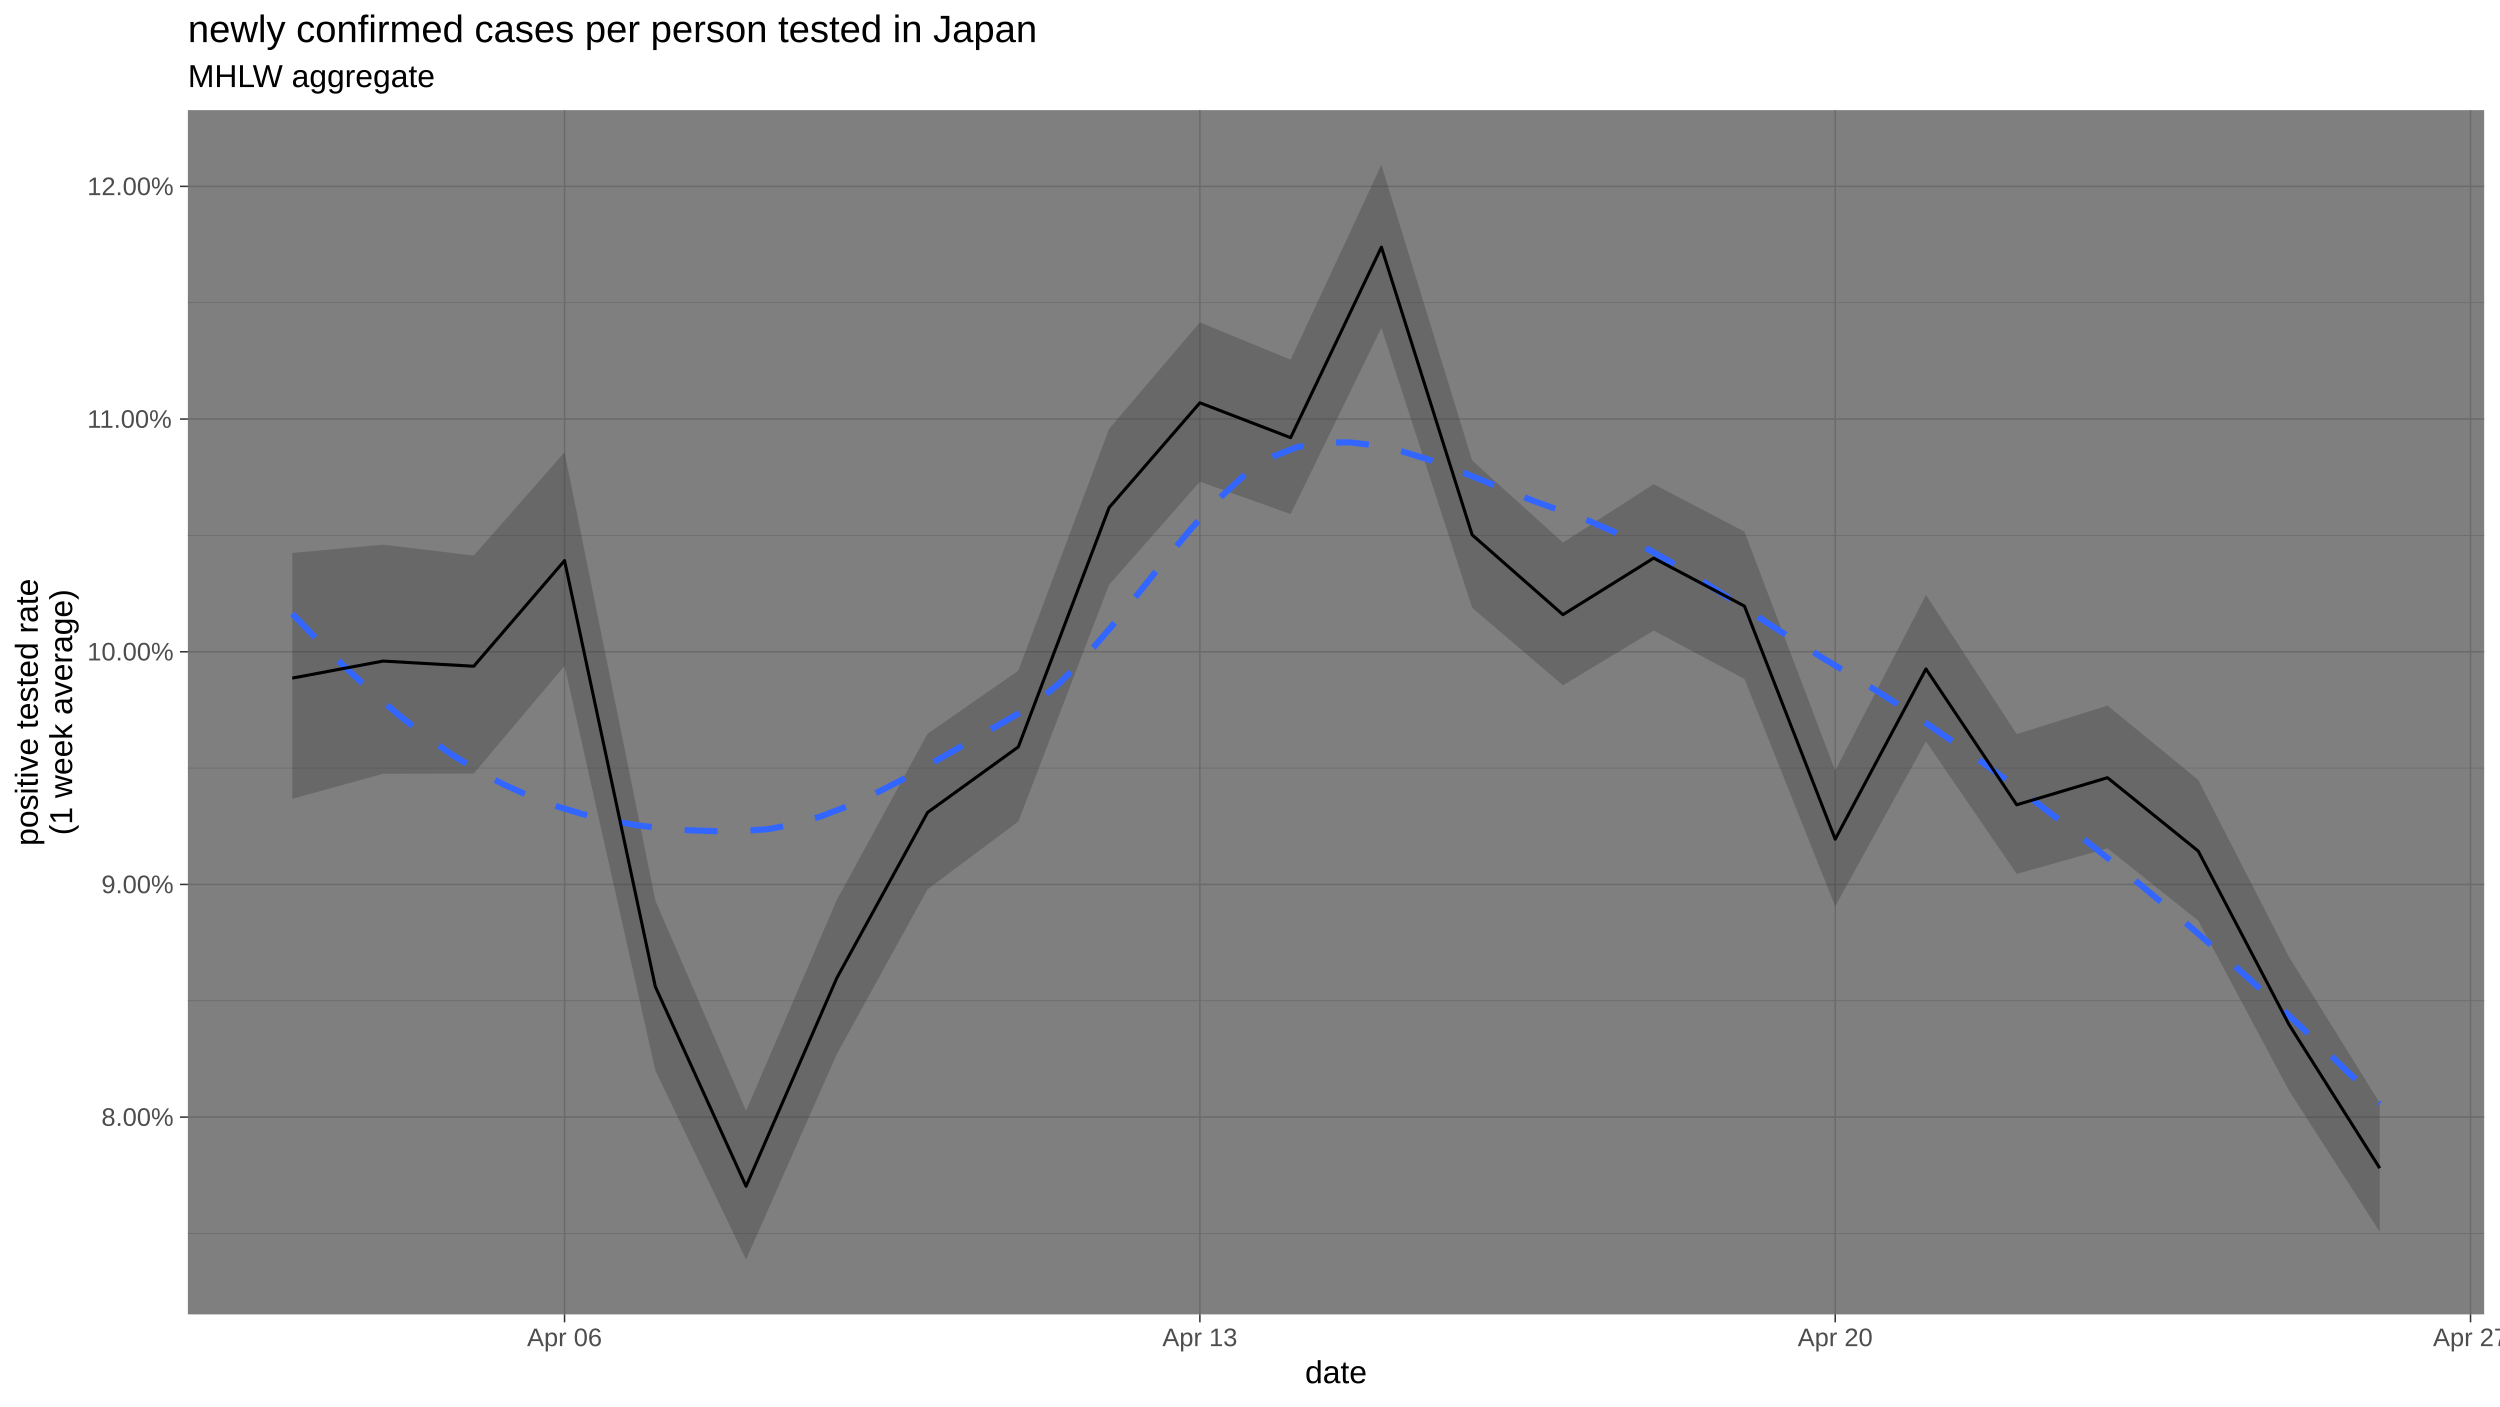
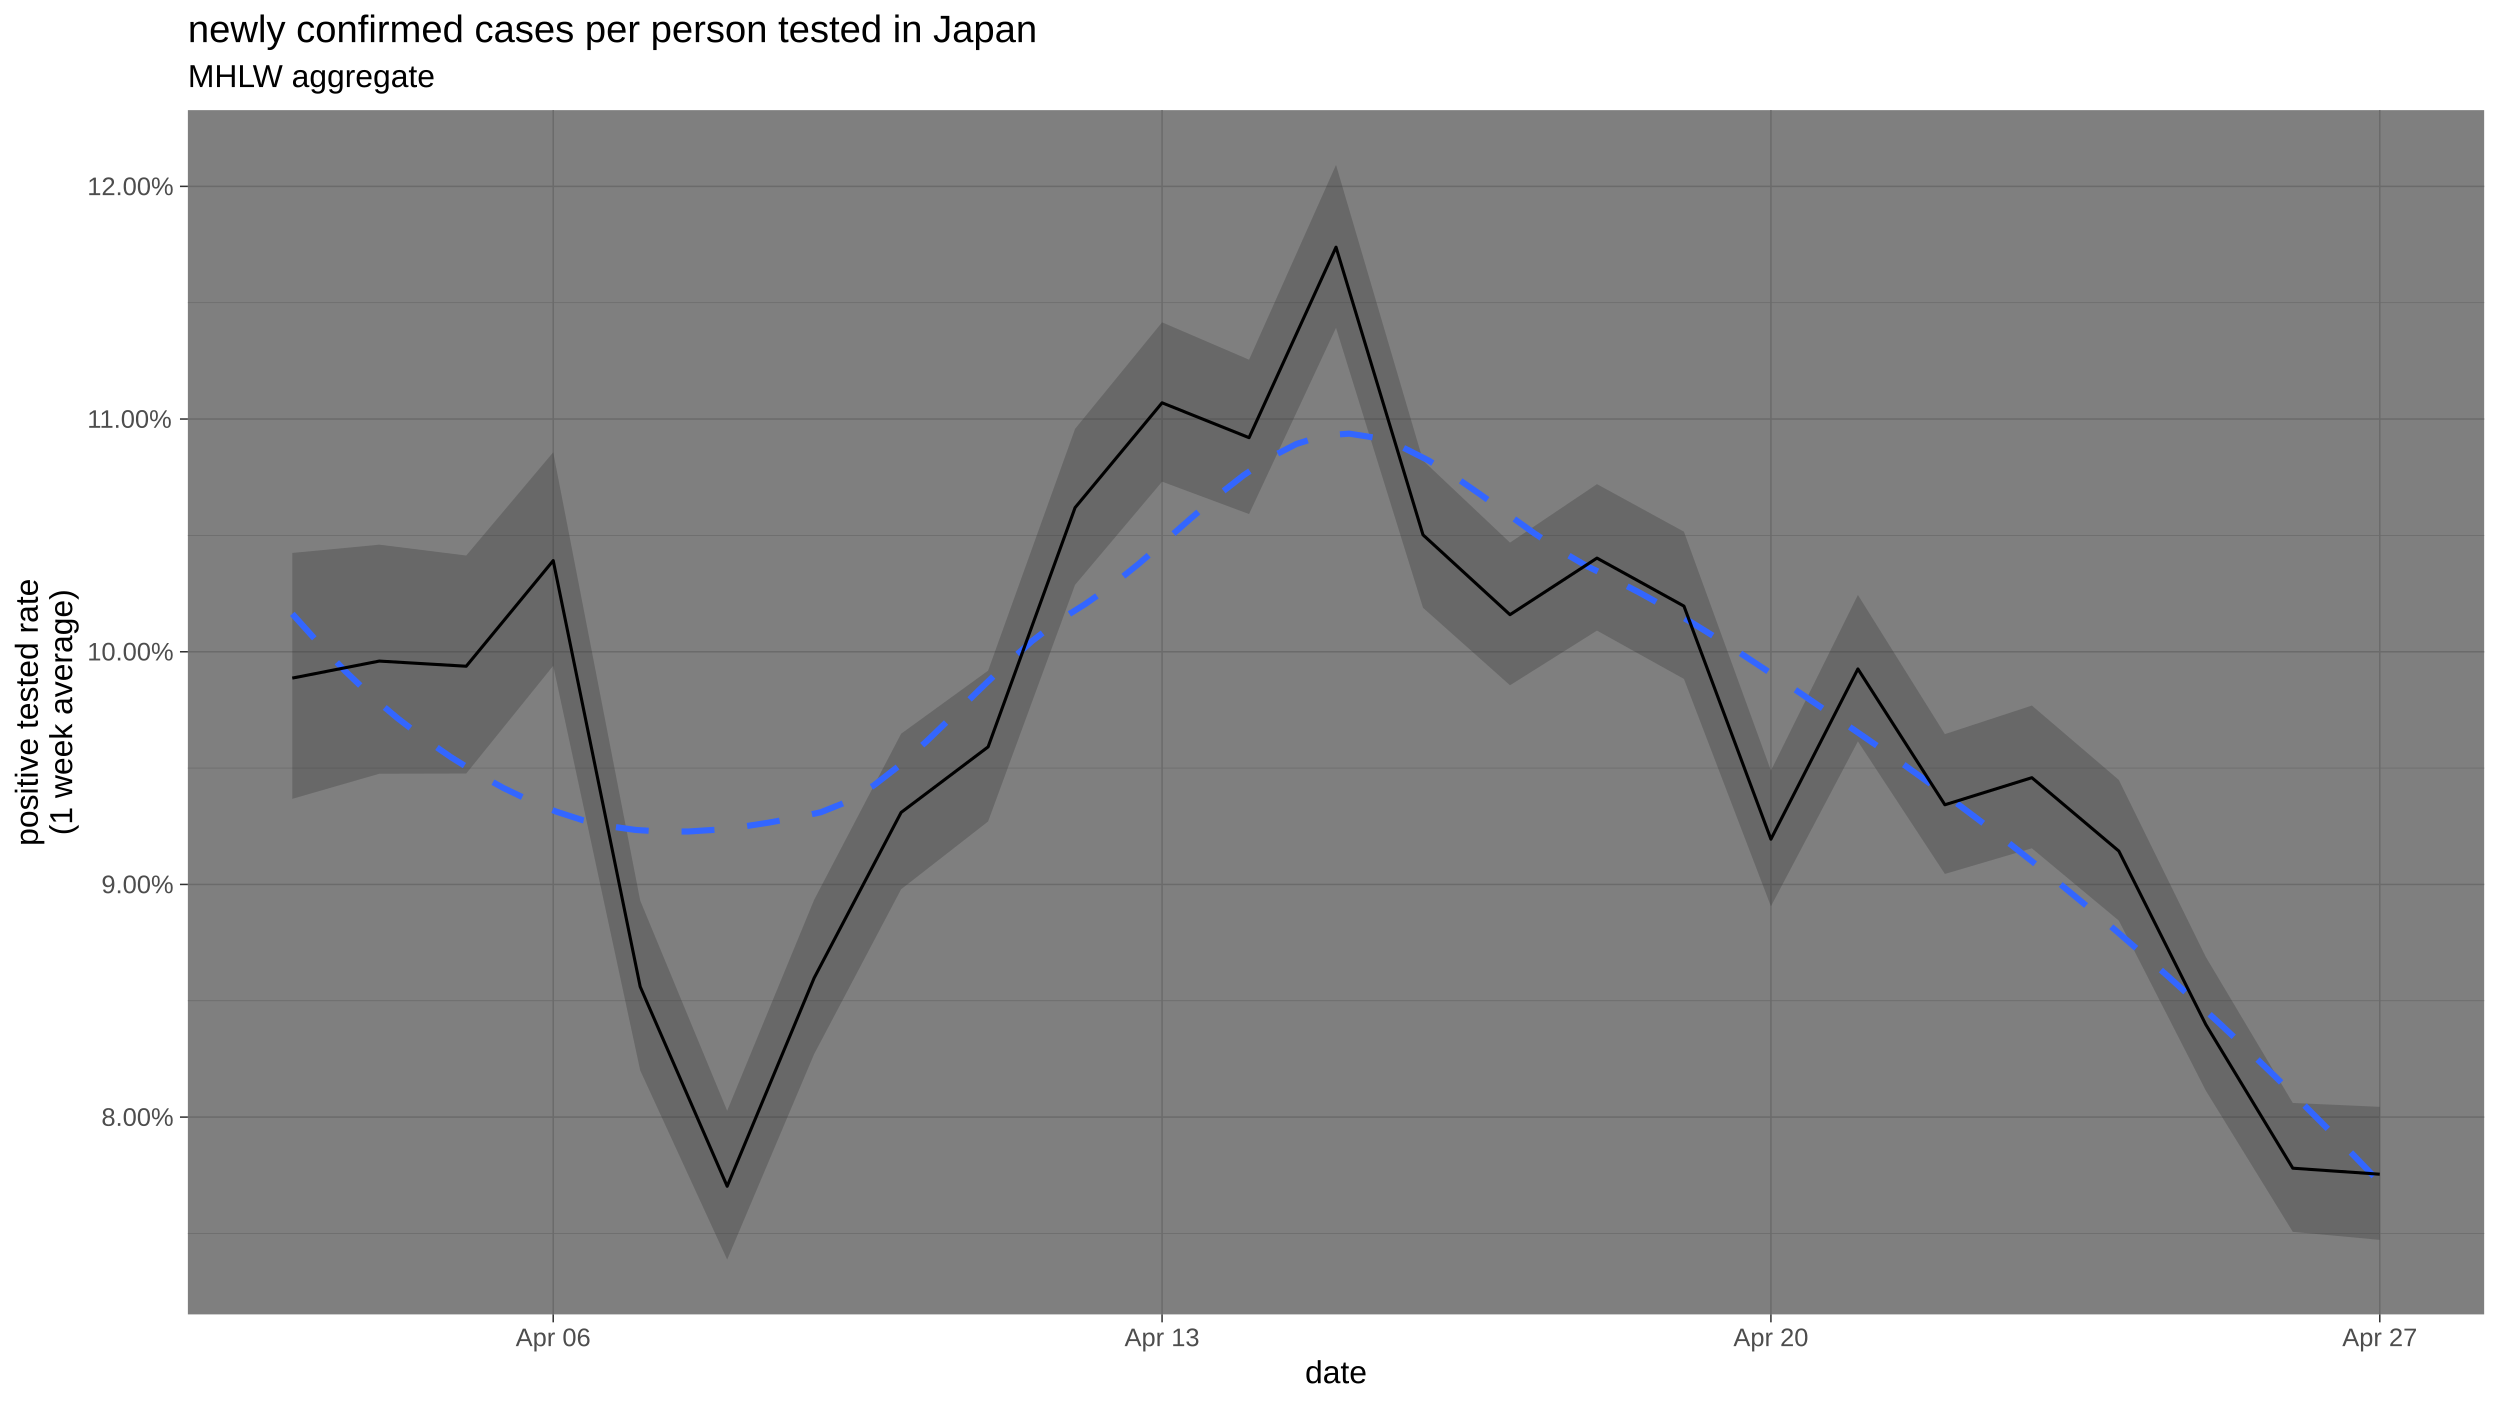
<svg xmlns="http://www.w3.org/2000/svg" viewBox="0 0 864.00 486.00">
  <defs>
    <style type="text/css">
    line, polyline, polygon, path, rect, circle {
      fill: none;
      stroke: #000000;
      stroke-linecap: round;
      stroke-linejoin: round;
      stroke-miterlimit: 10.00;
    }
  </style>
  </defs>
  <rect width="100%" height="100%" style="stroke: none; fill: #FFFFFF;" />
  <rect x="0.00" y="-0" width="864.00" height="486.00" style="stroke-width: 1.07; stroke: #FFFFFF; fill: #FFFFFF;" />
  <defs>
    <clipPath id="cpNjQuOTN8ODU4LjUyfDQ1NC4yNXwzOC4wNw==">
      <rect x="64.93" y="38.07" width="793.59" height="416.18" />
    </clipPath>
  </defs>
  <rect x="64.93" y="38.07" width="793.59" height="416.18" style="stroke-width: 1.07; stroke: none; fill: #7F7F7F;" clip-path="url(#cpNjQuOTN8ODU4LjUyfDQ1NC4yNXwzOC4wNw==)" />
  <polyline points="64.93,426.28 858.52,426.28 " style="stroke-width: 0.27; stroke: #6B6B6B; stroke-linecap: butt;" clip-path="url(#cpNjQuOTN8ODU4LjUyfDQ1NC4yNXwzOC4wNw==)" />
  <polyline points="64.93,345.86 858.52,345.86 " style="stroke-width: 0.27; stroke: #6B6B6B; stroke-linecap: butt;" clip-path="url(#cpNjQuOTN8ODU4LjUyfDQ1NC4yNXwzOC4wNw==)" />
  <polyline points="64.93,265.45 858.52,265.45 " style="stroke-width: 0.27; stroke: #6B6B6B; stroke-linecap: butt;" clip-path="url(#cpNjQuOTN8ODU4LjUyfDQ1NC4yNXwzOC4wNw==)" />
  <polyline points="64.93,185.03 858.52,185.03 " style="stroke-width: 0.27; stroke: #6B6B6B; stroke-linecap: butt;" clip-path="url(#cpNjQuOTN8ODU4LjUyfDQ1NC4yNXwzOC4wNw==)" />
  <polyline points="64.93,104.61 858.52,104.61 " style="stroke-width: 0.27; stroke: #6B6B6B; stroke-linecap: butt;" clip-path="url(#cpNjQuOTN8ODU4LjUyfDQ1NC4yNXwzOC4wNw==)" />
  <polyline points="64.93,386.07 858.52,386.07 " style="stroke-width: 0.53; stroke: #6B6B6B; stroke-linecap: butt;" clip-path="url(#cpNjQuOTN8ODU4LjUyfDQ1NC4yNXwzOC4wNw==)" />
  <polyline points="64.93,305.65 858.52,305.65 " style="stroke-width: 0.53; stroke: #6B6B6B; stroke-linecap: butt;" clip-path="url(#cpNjQuOTN8ODU4LjUyfDQ1NC4yNXwzOC4wNw==)" />
  <polyline points="64.93,225.24 858.52,225.24 " style="stroke-width: 0.53; stroke: #6B6B6B; stroke-linecap: butt;" clip-path="url(#cpNjQuOTN8ODU4LjUyfDQ1NC4yNXwzOC4wNw==)" />
  <polyline points="64.93,144.82 858.52,144.82 " style="stroke-width: 0.53; stroke: #6B6B6B; stroke-linecap: butt;" clip-path="url(#cpNjQuOTN8ODU4LjUyfDQ1NC4yNXwzOC4wNw==)" />
  <polyline points="64.93,64.40 858.52,64.40 " style="stroke-width: 0.53; stroke: #6B6B6B; stroke-linecap: butt;" clip-path="url(#cpNjQuOTN8ODU4LjUyfDQ1NC4yNXwzOC4wNw==)" />
-   <polyline points="195.11,454.25 195.11,38.07 " style="stroke-width: 0.53; stroke: #6B6B6B; stroke-linecap: butt;" clip-path="url(#cpNjQuOTN8ODU4LjUyfDQ1NC4yNXwzOC4wNw==)" />
-   <polyline points="414.68,454.25 414.68,38.07 " style="stroke-width: 0.53; stroke: #6B6B6B; stroke-linecap: butt;" clip-path="url(#cpNjQuOTN8ODU4LjUyfDQ1NC4yNXwzOC4wNw==)" />
-   <polyline points="634.25,454.25 634.25,38.07 " style="stroke-width: 0.53; stroke: #6B6B6B; stroke-linecap: butt;" clip-path="url(#cpNjQuOTN8ODU4LjUyfDQ1NC4yNXwzOC4wNw==)" />
-   <polyline points="853.82,454.25 853.82,38.07 " style="stroke-width: 0.53; stroke: #6B6B6B; stroke-linecap: butt;" clip-path="url(#cpNjQuOTN8ODU4LjUyfDQ1NC4yNXwzOC4wNw==)" />
-   <polygon points="101.01,191.09 132.37,188.23 163.74,191.99 195.11,156.30 226.48,311.20 257.84,383.87 289.21,310.96 320.58,253.56 351.94,231.76 383.31,148.19 414.68,111.39 446.04,124.31 477.41,56.99 508.78,159.13 540.15,187.52 571.51,167.31 602.88,183.75 634.25,266.31 665.61,205.61 696.98,253.70 728.35,243.83 759.71,269.54 791.08,330.71 822.45,381.18 822.45,425.74 791.08,376.93 759.71,318.18 728.35,293.18 696.98,302.04 665.61,256.23 634.25,313.23 602.88,234.65 571.51,217.94 540.15,236.84 508.78,210.06 477.41,113.31 446.04,177.67 414.68,166.47 383.31,202.11 351.94,283.90 320.58,307.32 289.21,364.29 257.84,435.33 226.48,369.94 195.11,230.10 163.74,267.33 132.37,267.41 101.01,276.09 " style="stroke-width: 1.07; stroke: none; fill: #333333; fill-opacity: 0.30;" clip-path="url(#cpNjQuOTN8ODU4LjUyfDQ1NC4yNXwzOC4wNw==)" />
-   <polyline points="101.01,212.12 110.14,221.61 119.27,230.60 128.40,239.05 137.54,246.90 146.67,254.08 155.80,260.55 164.93,266.23 174.06,271.11 183.20,275.22 192.33,278.63 201.46,281.39 210.59,283.54 219.73,285.15 228.86,286.27 237.99,286.94 247.12,287.24 256.25,287.20 265.39,286.57 274.52,284.84 283.65,282.15 292.78,278.65 301.91,274.50 311.05,269.84 320.18,264.82 329.31,259.60 338.44,254.32 347.58,249.14 356.71,243.81 365.84,236.40 374.97,227.13 384.10,216.57 393.24,205.30 402.37,193.88 411.50,182.89 420.63,172.89 429.77,164.47 438.90,158.18 448.03,154.58 457.16,153.01 466.29,152.87 475.43,153.95 484.56,156.00 493.69,158.82 502.82,162.17 511.95,165.84 521.09,169.59 530.22,173.20 539.35,176.46 548.48,179.73 557.62,183.72 566.75,188.30 575.88,193.37 585.01,198.83 594.14,204.54 603.28,210.41 612.41,216.33 621.54,222.17 630.67,227.84 639.81,233.32 648.94,238.99 658.07,244.88 667.20,250.98 676.33,257.28 685.47,263.77 694.60,270.45 703.73,277.29 712.86,284.29 721.99,291.45 731.13,298.75 740.26,306.21 749.39,313.85 758.52,321.67 767.66,329.66 776.79,337.83 785.92,346.18 795.05,354.71 804.18,363.42 813.32,372.32 822.45,381.41 " style="stroke-width: 2.13; stroke: #3366FF; stroke-dasharray: 11.38,11.38; stroke-linecap: butt;" clip-path="url(#cpNjQuOTN8ODU4LjUyfDQ1NC4yNXwzOC4wNw==)" />
-   <polyline points="101.01,234.35 132.37,228.47 163.74,230.25 195.11,193.74 226.48,340.99 257.84,409.97 289.21,337.98 320.58,280.77 351.94,258.12 383.31,175.43 414.68,139.21 446.04,151.26 477.41,85.42 508.78,184.85 540.15,212.43 571.51,192.88 602.88,209.47 634.25,290.02 665.61,231.19 696.98,278.13 728.35,268.77 759.71,294.13 791.08,354.09 822.45,403.73 " style="stroke-width: 1.07; stroke-linecap: butt;" clip-path="url(#cpNjQuOTN8ODU4LjUyfDQ1NC4yNXwzOC4wNw==)" />
+   <polyline points="191.19,454.25 191.19,38.07 " style="stroke-width: 0.53; stroke: #6B6B6B; stroke-linecap: butt;" clip-path="url(#cpNjQuOTN8ODU4LjUyfDQ1NC4yNXwzOC4wNw==)" />
+   <polyline points="401.61,454.25 401.61,38.07 " style="stroke-width: 0.53; stroke: #6B6B6B; stroke-linecap: butt;" clip-path="url(#cpNjQuOTN8ODU4LjUyfDQ1NC4yNXwzOC4wNw==)" />
+   <polyline points="612.03,454.25 612.03,38.07 " style="stroke-width: 0.53; stroke: #6B6B6B; stroke-linecap: butt;" clip-path="url(#cpNjQuOTN8ODU4LjUyfDQ1NC4yNXwzOC4wNw==)" />
+   <polyline points="822.45,454.25 822.45,38.07 " style="stroke-width: 0.53; stroke: #6B6B6B; stroke-linecap: butt;" clip-path="url(#cpNjQuOTN8ODU4LjUyfDQ1NC4yNXwzOC4wNw==)" />
+   <polygon points="101.01,191.09 131.07,188.23 161.13,191.99 191.19,156.30 221.25,311.20 251.31,383.87 281.37,310.96 311.43,253.56 341.49,231.76 371.55,148.19 401.61,111.39 431.67,124.31 461.73,56.99 491.79,159.13 521.85,187.52 551.91,167.31 581.97,183.75 612.03,266.31 642.09,205.61 672.15,253.70 702.21,243.83 732.27,269.54 762.33,330.71 792.39,381.18 822.45,382.52 822.45,428.51 792.39,425.74 762.33,376.93 732.27,318.18 702.21,293.18 672.15,302.04 642.09,256.23 612.03,313.23 581.97,234.65 551.91,217.94 521.85,236.84 491.79,210.06 461.73,113.31 431.67,177.67 401.61,166.47 371.55,202.11 341.49,283.90 311.43,307.32 281.37,364.29 251.31,435.33 221.25,369.94 191.19,230.10 161.13,267.33 131.07,267.41 101.01,276.09 " style="stroke-width: 1.07; stroke: none; fill: #333333; fill-opacity: 0.30;" clip-path="url(#cpNjQuOTN8ODU4LjUyfDQ1NC4yNXwzOC4wNw==)" />
+   <polyline points="101.01,212.14 110.14,222.29 119.27,231.91 128.40,240.65 137.54,248.33 146.67,255.32 155.80,261.65 164.93,267.33 174.06,272.37 183.20,276.76 192.33,280.53 201.46,283.48 210.59,285.55 219.73,286.83 228.86,287.40 237.99,287.36 247.12,286.78 256.25,285.75 265.39,284.35 274.52,282.67 283.65,280.72 292.78,277.08 301.91,271.49 311.05,264.40 320.18,256.23 329.31,247.43 338.44,238.42 347.58,229.64 356.71,221.53 365.84,214.53 374.97,208.83 384.10,202.44 393.24,195.11 402.37,187.23 411.50,179.20 420.63,171.42 429.77,164.27 438.90,158.14 448.03,153.45 457.16,150.56 466.29,149.87 475.43,151.31 484.56,154.52 493.69,159.14 502.82,164.80 511.95,171.12 521.09,177.73 530.22,184.28 539.35,190.38 548.48,195.68 557.62,200.14 566.75,204.89 575.88,209.98 585.01,215.38 594.14,221.04 603.28,226.92 612.41,232.95 621.54,239.11 630.67,245.35 639.81,251.61 648.94,257.90 658.07,264.34 667.20,270.93 676.33,277.67 685.47,284.56 694.60,291.62 703.73,298.85 712.86,306.24 721.99,313.80 731.13,321.53 740.26,329.44 749.39,337.53 758.52,345.80 767.66,354.25 776.79,362.87 785.92,371.67 795.05,380.66 804.18,389.82 813.32,399.16 822.45,408.68 " style="stroke-width: 2.13; stroke: #3366FF; stroke-dasharray: 11.38,11.38; stroke-linecap: butt;" clip-path="url(#cpNjQuOTN8ODU4LjUyfDQ1NC4yNXwzOC4wNw==)" />
+   <polyline points="101.01,234.35 131.07,228.47 161.13,230.25 191.19,193.74 221.25,340.99 251.31,409.97 281.37,337.98 311.43,280.77 341.49,258.12 371.55,175.43 401.61,139.21 431.67,151.26 461.73,85.42 491.79,184.85 521.85,212.43 551.91,192.88 581.97,209.47 612.03,290.02 642.09,231.19 672.15,278.13 702.21,268.77 732.27,294.13 762.33,354.09 792.39,403.73 822.45,405.81 " style="stroke-width: 1.07; stroke-linecap: butt;" clip-path="url(#cpNjQuOTN8ODU4LjUyfDQ1NC4yNXwzOC4wNw==)" />
  <defs>
    <clipPath id="cpMC4wMHw4NjQuMDB8NDg2LjAwfDAuMDA=">
      <rect x="0.00" y="0.00" width="864.00" height="486.00" />
    </clipPath>
  </defs>
  <g clip-path="url(#cpMC4wMHw4NjQuMDB8NDg2LjAwfDAuMDA=)">
    <text x="35.05" y="389.10" style="font-size: 8.80px; fill: #4D4D4D; font-family: Liberation Sans;" textLength="24.95px" lengthAdjust="spacingAndGlyphs">8.00%</text>
  </g>
  <g clip-path="url(#cpMC4wMHw4NjQuMDB8NDg2LjAwfDAuMDA=)">
    <text x="35.05" y="308.68" style="font-size: 8.80px; fill: #4D4D4D; font-family: Liberation Sans;" textLength="24.95px" lengthAdjust="spacingAndGlyphs">9.00%</text>
  </g>
  <g clip-path="url(#cpMC4wMHw4NjQuMDB8NDg2LjAwfDAuMDA=)">
    <text x="30.16" y="228.26" style="font-size: 8.80px; fill: #4D4D4D; font-family: Liberation Sans;" textLength="29.85px" lengthAdjust="spacingAndGlyphs">10.00%</text>
  </g>
  <g clip-path="url(#cpMC4wMHw4NjQuMDB8NDg2LjAwfDAuMDA=)">
    <text x="30.16" y="147.85" style="font-size: 8.80px; fill: #4D4D4D; font-family: Liberation Sans;" textLength="29.85px" lengthAdjust="spacingAndGlyphs">11.00%</text>
  </g>
  <g clip-path="url(#cpMC4wMHw4NjQuMDB8NDg2LjAwfDAuMDA=)">
    <text x="30.16" y="67.43" style="font-size: 8.80px; fill: #4D4D4D; font-family: Liberation Sans;" textLength="29.85px" lengthAdjust="spacingAndGlyphs">12.00%</text>
  </g>
  <polyline points="62.20,386.07 64.93,386.07 " style="stroke-width: 0.53; stroke: #333333; stroke-linecap: butt;" clip-path="url(#cpMC4wMHw4NjQuMDB8NDg2LjAwfDAuMDA=)" />
  <polyline points="62.20,305.65 64.93,305.65 " style="stroke-width: 0.53; stroke: #333333; stroke-linecap: butt;" clip-path="url(#cpMC4wMHw4NjQuMDB8NDg2LjAwfDAuMDA=)" />
  <polyline points="62.20,225.24 64.93,225.24 " style="stroke-width: 0.53; stroke: #333333; stroke-linecap: butt;" clip-path="url(#cpMC4wMHw4NjQuMDB8NDg2LjAwfDAuMDA=)" />
  <polyline points="62.20,144.82 64.93,144.82 " style="stroke-width: 0.53; stroke: #333333; stroke-linecap: butt;" clip-path="url(#cpMC4wMHw4NjQuMDB8NDg2LjAwfDAuMDA=)" />
  <polyline points="62.20,64.40 64.93,64.40 " style="stroke-width: 0.53; stroke: #333333; stroke-linecap: butt;" clip-path="url(#cpMC4wMHw4NjQuMDB8NDg2LjAwfDAuMDA=)" />
-   <polyline points="195.11,456.99 195.11,454.25 " style="stroke-width: 0.53; stroke: #333333; stroke-linecap: butt;" clip-path="url(#cpMC4wMHw4NjQuMDB8NDg2LjAwfDAuMDA=)" />
-   <polyline points="414.68,456.99 414.68,454.25 " style="stroke-width: 0.53; stroke: #333333; stroke-linecap: butt;" clip-path="url(#cpMC4wMHw4NjQuMDB8NDg2LjAwfDAuMDA=)" />
-   <polyline points="634.25,456.99 634.25,454.25 " style="stroke-width: 0.53; stroke: #333333; stroke-linecap: butt;" clip-path="url(#cpMC4wMHw4NjQuMDB8NDg2LjAwfDAuMDA=)" />
-   <polyline points="853.82,456.99 853.82,454.25 " style="stroke-width: 0.53; stroke: #333333; stroke-linecap: butt;" clip-path="url(#cpMC4wMHw4NjQuMDB8NDg2LjAwfDAuMDA=)" />
+   <polyline points="191.19,456.99 191.19,454.25 " style="stroke-width: 0.53; stroke: #333333; stroke-linecap: butt;" clip-path="url(#cpMC4wMHw4NjQuMDB8NDg2LjAwfDAuMDA=)" />
+   <polyline points="401.61,456.99 401.61,454.25 " style="stroke-width: 0.53; stroke: #333333; stroke-linecap: butt;" clip-path="url(#cpMC4wMHw4NjQuMDB8NDg2LjAwfDAuMDA=)" />
+   <polyline points="612.03,456.99 612.03,454.25 " style="stroke-width: 0.53; stroke: #333333; stroke-linecap: butt;" clip-path="url(#cpMC4wMHw4NjQuMDB8NDg2LjAwfDAuMDA=)" />
+   <polyline points="822.45,456.99 822.45,454.25 " style="stroke-width: 0.53; stroke: #333333; stroke-linecap: butt;" clip-path="url(#cpMC4wMHw4NjQuMDB8NDg2LjAwfDAuMDA=)" />
  <g clip-path="url(#cpMC4wMHw4NjQuMDB8NDg2LjAwfDAuMDA=)">
-     <text x="182.14" y="465.23" style="font-size: 8.80px; fill: #4D4D4D; font-family: Liberation Sans;" textLength="25.93px" lengthAdjust="spacingAndGlyphs">Apr 06</text>
+     <text x="178.22" y="465.23" style="font-size: 8.80px; fill: #4D4D4D; font-family: Liberation Sans;" textLength="25.93px" lengthAdjust="spacingAndGlyphs">Apr 06</text>
  </g>
  <g clip-path="url(#cpMC4wMHw4NjQuMDB8NDg2LjAwfDAuMDA=)">
-     <text x="401.71" y="465.23" style="font-size: 8.80px; fill: #4D4D4D; font-family: Liberation Sans;" textLength="25.93px" lengthAdjust="spacingAndGlyphs">Apr 13</text>
+     <text x="388.64" y="465.23" style="font-size: 8.80px; fill: #4D4D4D; font-family: Liberation Sans;" textLength="25.93px" lengthAdjust="spacingAndGlyphs">Apr 13</text>
  </g>
  <g clip-path="url(#cpMC4wMHw4NjQuMDB8NDg2LjAwfDAuMDA=)">
-     <text x="621.28" y="465.23" style="font-size: 8.80px; fill: #4D4D4D; font-family: Liberation Sans;" textLength="25.93px" lengthAdjust="spacingAndGlyphs">Apr 20</text>
+     <text x="599.06" y="465.23" style="font-size: 8.80px; fill: #4D4D4D; font-family: Liberation Sans;" textLength="25.93px" lengthAdjust="spacingAndGlyphs">Apr 20</text>
  </g>
  <g clip-path="url(#cpMC4wMHw4NjQuMDB8NDg2LjAwfDAuMDA=)">
-     <text x="840.85" y="465.23" style="font-size: 8.80px; fill: #4D4D4D; font-family: Liberation Sans;" textLength="25.93px" lengthAdjust="spacingAndGlyphs">Apr 27</text>
+     <text x="809.48" y="465.23" style="font-size: 8.80px; fill: #4D4D4D; font-family: Liberation Sans;" textLength="25.93px" lengthAdjust="spacingAndGlyphs">Apr 27</text>
  </g>
  <g clip-path="url(#cpMC4wMHw4NjQuMDB8NDg2LjAwfDAuMDA=)">
    <text x="451.02" y="478.03" style="font-size: 11.00px; font-family: Liberation Sans;" textLength="21.41px" lengthAdjust="spacingAndGlyphs">date</text>
  </g>
  <g clip-path="url(#cpMC4wMHw4NjQuMDB8NDg2LjAwfDAuMDA=)">
    <text transform="translate(13.05,292.32) rotate(-90)" style="font-size: 11.00px; font-family: Liberation Sans;" textLength="92.33px" lengthAdjust="spacingAndGlyphs">positive tested rate</text>
  </g>
  <g clip-path="url(#cpMC4wMHw4NjQuMDB8NDg2LjAwfDAuMDA=)">
    <text transform="translate(24.93,288.65) rotate(-90)" style="font-size: 11.00px; font-family: Liberation Sans;" textLength="84.99px" lengthAdjust="spacingAndGlyphs">(1 week average)</text>
  </g>
  <g clip-path="url(#cpMC4wMHw4NjQuMDB8NDg2LjAwfDAuMDA=)">
    <text x="64.93" y="30.10" style="font-size: 11.00px; font-family: Liberation Sans;" textLength="86.21px" lengthAdjust="spacingAndGlyphs">MHLW aggregate</text>
  </g>
  <g clip-path="url(#cpMC4wMHw4NjQuMDB8NDg2LjAwfDAuMDA=)">
    <text x="64.93" y="14.56" style="font-size: 13.20px; font-family: Liberation Sans;" textLength="293.49px" lengthAdjust="spacingAndGlyphs">newly confirmed cases per person tested in Japan</text>
  </g>
</svg>
